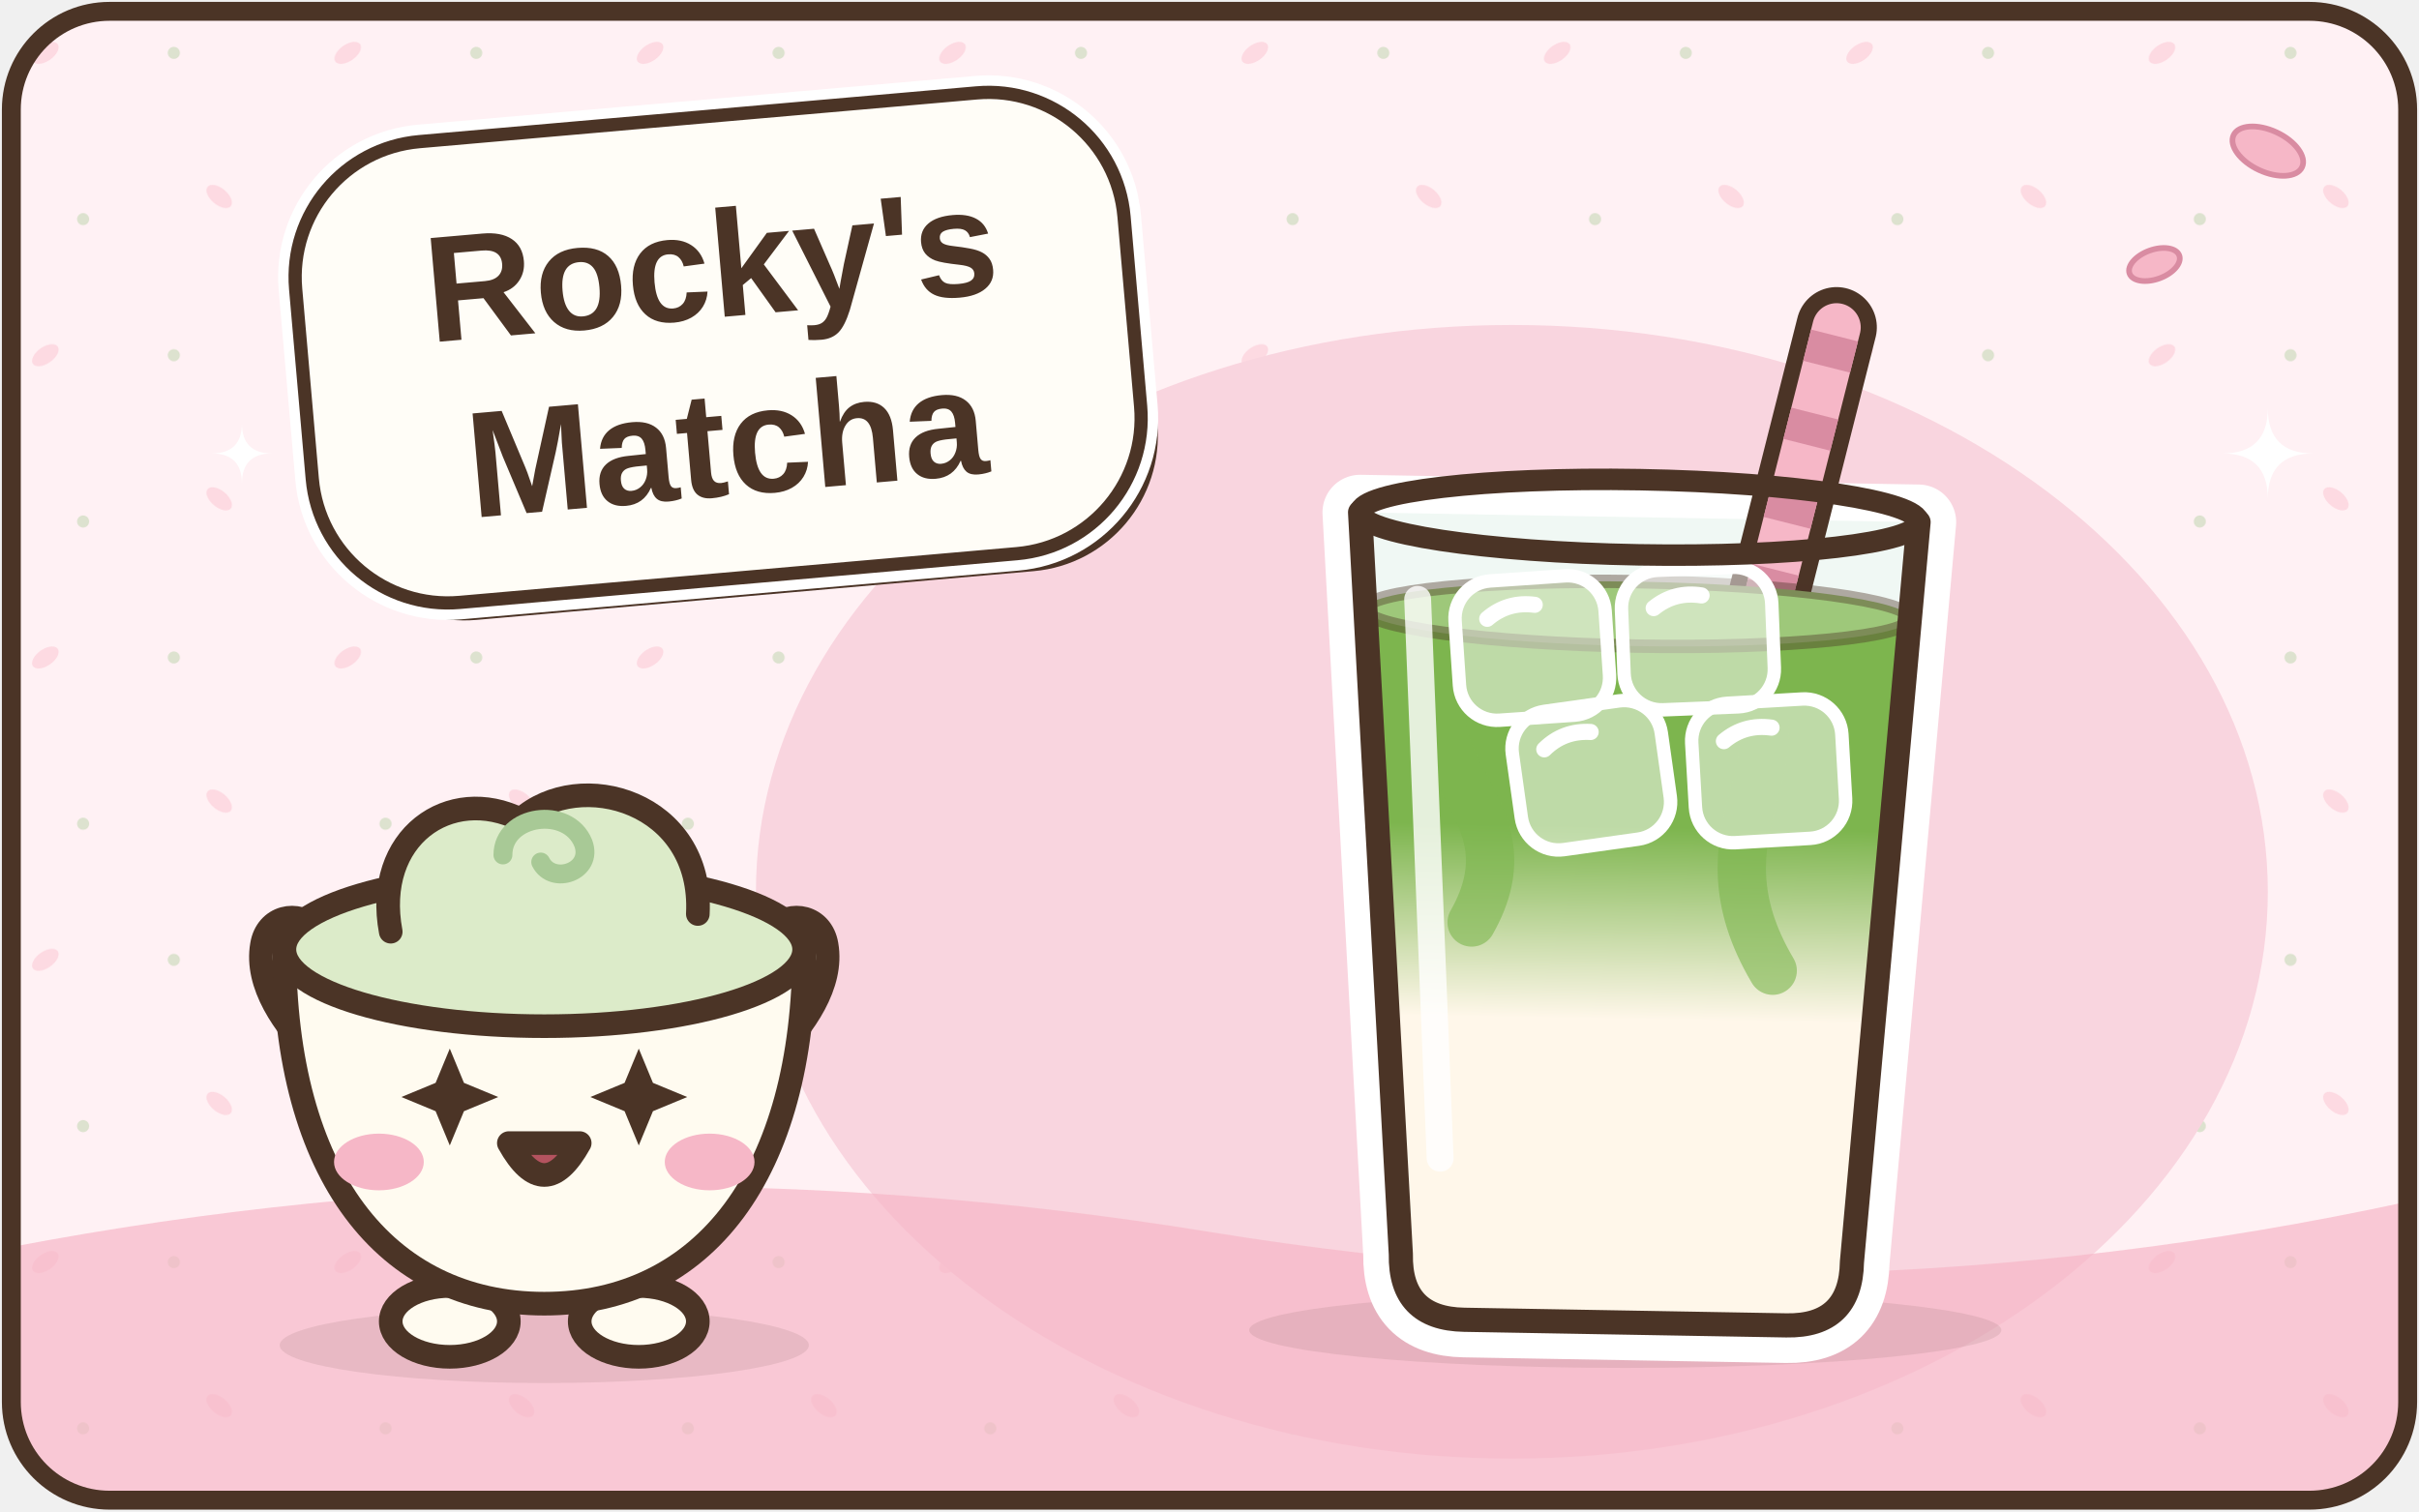
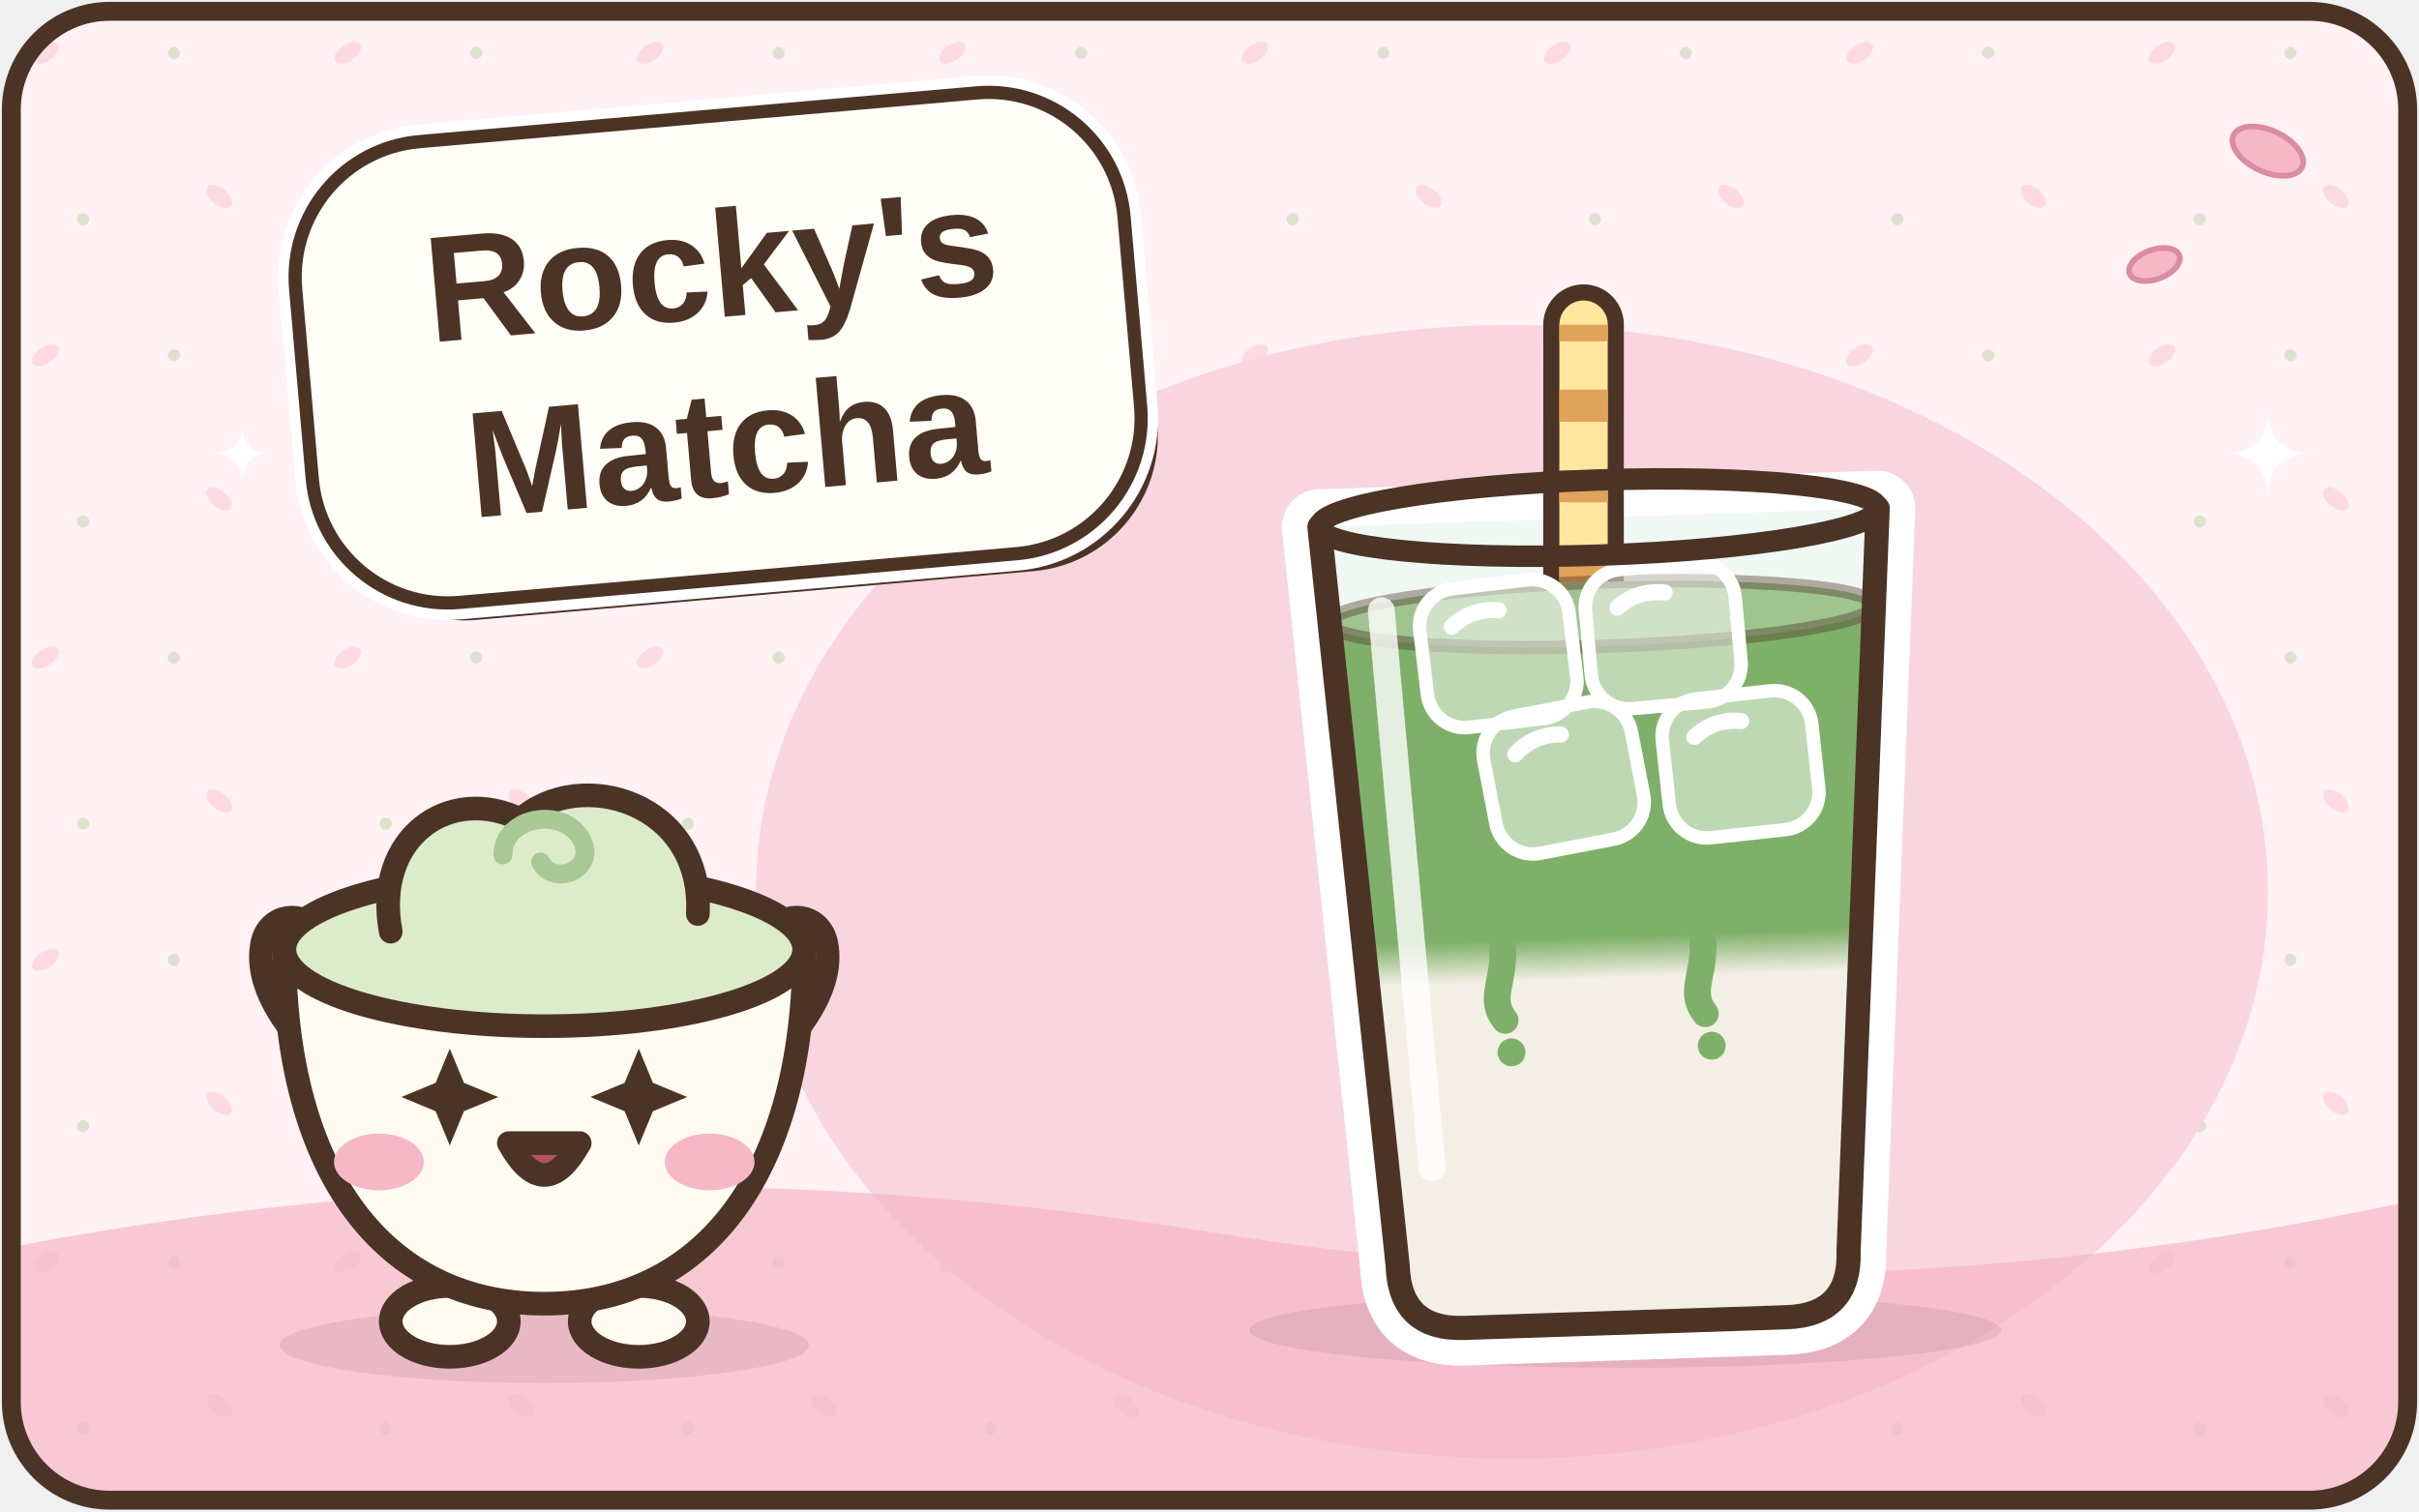
<svg xmlns="http://www.w3.org/2000/svg" viewBox="0 0 640 400" width="640" height="400" class="art-event" role="img" aria-label="Rocky's Matcha" font-family="'M PLUS Rounded 1c', ui-rounded, 'Hiragino Maru Gothic ProN', 'Arial Rounded MT Bold', Nunito, Arial, sans-serif">
  <defs>
    <pattern id="ehzmmc7p" width="80" height="80" patternUnits="userSpaceOnUse">
      <g fill="#F6A3B8" fill-opacity=".3">
        <ellipse cx="12" cy="14" rx="4" ry="2.2" transform="rotate(-35 12 14)" />
        <ellipse cx="58" cy="52" rx="4" ry="2.2" transform="rotate(40 58 52)" />
      </g>
      <g fill="#8CBF7A" fill-opacity=".3">
        <circle cx="46" cy="14" r="1.6" />
        <circle cx="22" cy="58" r="1.6" />
      </g>
    </pattern>
    <linearGradient id="ehzmmc7d0l" gradientUnits="userSpaceOnUse" x1="0" x2="0" y1="-132" y2="-4">
-       <stop offset="0%" stop-color="#7DB54E" />
-       <stop offset="31%" stop-color="#7DB54E" />
-       <stop offset="59%" stop-color="#FFF7EA" />
-       <stop offset="100%" stop-color="#FFF7EA" />
+       <stop offset="0%" stop-color="#7FB069" />
+       <stop offset="47%" stop-color="#7FB069" />
+       <stop offset="53%" stop-color="#F4EFE6" />
+       <stop offset="100%" stop-color="#F4EFE6" />
    </linearGradient>
    <clipPath id="ehzmmc7d0c">
      <path d="M-52 -150L-42 -12Q-42 0 -30 0L30 0Q42 0 42 -12L52 -150Z" />
    </clipPath>
  </defs>
  <rect x="3" y="3" width="634" height="394" rx="26" fill="#FFF1F4" class="art-bg" />
  <rect x="3" y="3" width="634" height="394" rx="26" fill="url(#ehzmmc7p)" />
  <ellipse cx="400" cy="236" rx="200" ry="150" fill="#F9D5DF" />
  <path d="M3 330Q160 300 320 326 T 637 318L637 371Q637 397 611 397L29 397Q3 397 3 371Z" fill="#F6B7C7" opacity="0.7" />
  <ellipse cx="430" cy="352" rx="99.5" ry="10" fill="#4B3426" opacity="0.1" />
-   <g transform="translate(430 350) rotate(1) scale(1.421)">
+   <g transform="translate(430 350) rotate(-1.9) scale(1.421)">
    <path d="M-52 -150L-42 -12Q-42 0 -30 0L30 0Q42 0 42 -12L52 -150Z" fill="#FFFFFF" stroke="#FFFFFF" stroke-width="14" stroke-linejoin="round" />
    <path d="M-52 -150L-42 -12Q-42 0 -30 0L30 0Q42 0 42 -12L52 -150Z" fill="#EEF7F3" fill-opacity="0.9" />
-     <path d="M-3.3 -18L36.1 -186" fill="none" stroke="#4B3426" stroke-width="15" stroke-linecap="round" stroke-linejoin="round" />
-     <path d="M-3.3 -18L36.1 -186" fill="none" stroke="#F6B7C7" stroke-width="9" stroke-linecap="round" stroke-linejoin="round" />
-     <path d="M-3.3 -18L36.1 -186" fill="none" stroke="#D98CA2" stroke-width="9" stroke-linecap="butt" stroke-linejoin="round" stroke-dasharray="6 9" />
+     <path d="M-7.2 -18L-1.6 -186" fill="none" stroke="#4B3426" stroke-width="15" stroke-linecap="round" stroke-linejoin="round" />
+     <path d="M-7.2 -18L-1.6 -186" fill="none" stroke="#FFE7A0" stroke-width="9" stroke-linecap="round" stroke-linejoin="round" />
+     <path d="M-7.2 -18L-1.6 -186" fill="none" stroke="#E0A35A" stroke-width="9" stroke-linecap="butt" stroke-linejoin="round" stroke-dasharray="6 9" />
    <g clip-path="url(#ehzmmc7d0c)">
      <rect x="-80" y="-132" width="160" height="132" fill="url(#ehzmmc7d0l)" />
-       <path d="M-33.9 -122 c -10 20 16 26 4 48M20.3 -122 c 12 18 -10 30 6 56" fill="none" stroke="#7DB54E" stroke-width="9" stroke-linecap="round" stroke-linejoin="round" opacity="0.6" />
-       <ellipse cx="0" cy="-132" rx="50.8" ry="6" fill="#9EC87A" stroke="#4B3426" stroke-width="2.5" stroke-opacity="0.4" />
+       <path d="M-20.5 -70 c 0 6 -3 9 0 13" fill="none" stroke="#7FB069" stroke-width="5" stroke-linecap="round" stroke-linejoin="round" />
+       <circle cx="-19.5" cy="-51" r="2.6" fill="#7FB069" />
+       <path d="M16.8 -70 c 0 6 -3 9 0 13" fill="none" stroke="#7FB069" stroke-width="5" stroke-linecap="round" stroke-linejoin="round" />
+       <circle cx="17.8" cy="-51" r="2.6" fill="#7FB069" />
+       <ellipse cx="0" cy="-132" rx="50.8" ry="6" fill="#9FC48F" stroke="#4B3426" stroke-width="2.5" stroke-opacity="0.4" />
      <rect x="-33.5" y="-138.3" width="28" height="26" rx="7" transform="rotate(-4.9 -19.5 -125.3)" fill="#FFFFFF" fill-opacity="0.5" stroke="#FFFFFF" stroke-width="2.5" stroke-opacity="1" />
      <path d="M-27.5 -131.3 q 4 -3 9 -2" transform="rotate(-4.9 -19.5 -125.3)" fill="none" stroke="#FFFFFF" stroke-width="3" stroke-linecap="round" stroke-linejoin="round" />
      <rect x="-22.1" y="-114.8" width="28" height="26" rx="7" transform="rotate(-9 -8.1 -101.8)" fill="#FFFFFF" fill-opacity="0.5" stroke="#FFFFFF" stroke-width="2.5" stroke-opacity="1" />
      <path d="M-16.1 -107.8 q 4 -3 9 -2" transform="rotate(-9 -8.1 -101.8)" fill="none" stroke="#FFFFFF" stroke-width="3" stroke-linecap="round" stroke-linejoin="round" />
      <rect x="-2.7" y="-140.6" width="28" height="26" rx="7" transform="rotate(-3.3 11.3 -127.6)" fill="#FFFFFF" fill-opacity="0.5" stroke="#FFFFFF" stroke-width="2.5" stroke-opacity="1" />
      <path d="M3.3 -133.6 q 4 -3 9 -2" transform="rotate(-3.3 11.3 -127.6)" fill="none" stroke="#FFFFFF" stroke-width="3" stroke-linecap="round" stroke-linejoin="round" />
      <rect x="10.9" y="-116.2" width="28" height="26" rx="7" transform="rotate(-4.3 24.9 -103.2)" fill="#FFFFFF" fill-opacity="0.5" stroke="#FFFFFF" stroke-width="2.5" stroke-opacity="1" />
      <path d="M16.9 -109.2 q 4 -3 9 -2" transform="rotate(-4.3 24.9 -103.2)" fill="none" stroke="#FFFFFF" stroke-width="3" stroke-linecap="round" stroke-linejoin="round" />
    </g>
    <path d="M-35 -30L-41 -134" fill="none" stroke="#FFFFFF" stroke-width="5" stroke-linecap="round" stroke-linejoin="round" opacity="0.8" />
    <path d="M-52 -150L-42 -12Q-42 0 -30 0L30 0Q42 0 42 -12L52 -150" fill="none" stroke="#4B3426" stroke-width="4.5" stroke-linecap="round" stroke-linejoin="round" />
    <ellipse cx="0" cy="-150" rx="52" ry="7" fill="none" stroke="#4B3426" stroke-width="4" />
  </g>
  <ellipse cx="144" cy="356" rx="70" ry="10" fill="#4B3426" opacity="0.1" />
  <g transform="translate(44 170) scale(3.125)">
    <path class="m-o m-c m-arm-l" stroke="#4B3426" stroke-width="2" stroke-linejoin="round" stroke-linecap="round" fill="#FFFBF0" d="M12.5 35c-2.5-2.5-5-6-4.4-9.4.4-2.4 3-3 4.6-1.4 1.6 1.6 2 4.4 1.8 7" />
    <path class="m-o m-c m-arm-r" stroke="#4B3426" stroke-width="2" stroke-linejoin="round" stroke-linecap="round" fill="#FFFBF0" d="M51.5 35c2.5-2.5 5-6 4.4-9.4-.4-2.4-3-3-4.6-1.4-1.6 1.6-2 4.4-1.8 7" />
    <g class="m-feet">
      <ellipse class="m-o m-c m-foot-l" stroke="#4B3426" stroke-width="2" stroke-linejoin="round" stroke-linecap="round" fill="#FFFBF0" cx="24" cy="57.5" rx="5" ry="3" />
      <ellipse class="m-o m-c m-foot-r" stroke="#4B3426" stroke-width="2" stroke-linejoin="round" stroke-linecap="round" fill="#FFFBF0" cx="40" cy="57.5" rx="5" ry="3" />
    </g>
    <path class="m-o m-c m-cup" stroke="#4B3426" stroke-width="2" stroke-linejoin="round" stroke-linecap="round" fill="#FFFBF0" d="M10 26c0 19 8.5 30 22 30s22-11 22-30z" />
    <g class="m-foamg">
      <ellipse class="m-o m-f" stroke="#4B3426" stroke-width="2" stroke-linejoin="round" stroke-linecap="round" fill="#DCEBC9" cx="32" cy="26" rx="22" ry="6.5" />
      <path class="m-o m-f" stroke="#4B3426" stroke-width="2" stroke-linejoin="round" stroke-linecap="round" fill="#DCEBC9" d="M19 24.5c-1.5-8 5-12.5 11-9.5 5-4.5 15.5-1.5 15 8" />
      <path class="m-s" fill="none" stroke="#A8C996" stroke-width="1.6" stroke-linecap="round" d="M28.5 18c0-3.4 5.5-4.2 6.8-1 .9 2.4-2.6 3.6-3.6 1.6" />
    </g>
    <g class="m-look">
      <g class="m-eyes">
        <path class="m-ink" fill="#4B3426" d="M24 34.4l1.2 2.9 2.9 1.2-2.9 1.2-1.2 2.9-1.2-2.9-2.9-1.2 2.9-1.2zM40 34.4l1.2 2.9 2.9 1.2-2.9 1.2-1.2 2.9-1.2-2.9-2.9-1.2 2.9-1.2z" />
      </g>
    </g>
    <ellipse class="m-blush" fill="#F6B7C7" cx="18" cy="44" rx="3.8" ry="2.4" />
    <ellipse class="m-blush" fill="#F6B7C7" cx="46" cy="44" rx="3.8" ry="2.4" />
    <path class="m-o m-in m-mouth" stroke="#4B3426" stroke-width="2" stroke-linejoin="round" stroke-linecap="round" fill="#B4535F" d="M29 42.4q3 5.4 6 0z" />
  </g>
  <ellipse cx="600" cy="40" rx="10" ry="5.5" transform="rotate(25 600 40)" fill="#F6B7C7" stroke="#D98CA2" stroke-width="1.5" />
  <ellipse cx="570" cy="70" rx="7" ry="3.9" transform="rotate(-20 570 70)" fill="#F6B7C7" stroke="#D98CA2" stroke-width="1.5" />
  <ellipse cx="250" cy="120" rx="6" ry="3.3" transform="rotate(40 250 120)" fill="#F6B7C7" stroke="#D98CA2" stroke-width="1.5" />
  <path d="M600 108Q600 120 612 120Q600 120 600 132Q600 120 588 120Q600 120 600 108Z" fill="#FFFFFF" />
  <path d="M256 51Q256 60 265 60Q256 60 256 69Q256 60 247 60Q256 60 256 51Z" fill="#FFFFFF" />
  <path d="M64 112Q64 120 72 120Q64 120 64 128Q64 120 56 120Q64 120 64 112Z" fill="#FFFFFF" />
  <g transform="rotate(-5 190 92)">
    <rect x="84" y="35.8" width="220" height="122.4" rx="36" fill="#4B3426" />
    <rect x="80" y="30.8" width="220" height="122.4" rx="36" fill="#FFFDF7" stroke="#FFFFFF" stroke-width="9" paint-order="stroke" />
    <rect x="80" y="30.8" width="220" height="122.4" rx="36" fill="none" stroke="#4B3426" stroke-width="3.5" />
    <text x="190" y="84" font-size="40" font-weight="800" text-anchor="middle" fill="#4B3426">Rocky's</text>
    <text x="190" y="131.2" font-size="40" font-weight="800" text-anchor="middle" fill="#4B3426">Matcha</text>
  </g>
  <rect x="3" y="3" width="634" height="394" rx="26" fill="none" stroke="#4B3426" stroke-width="5" />
</svg>
